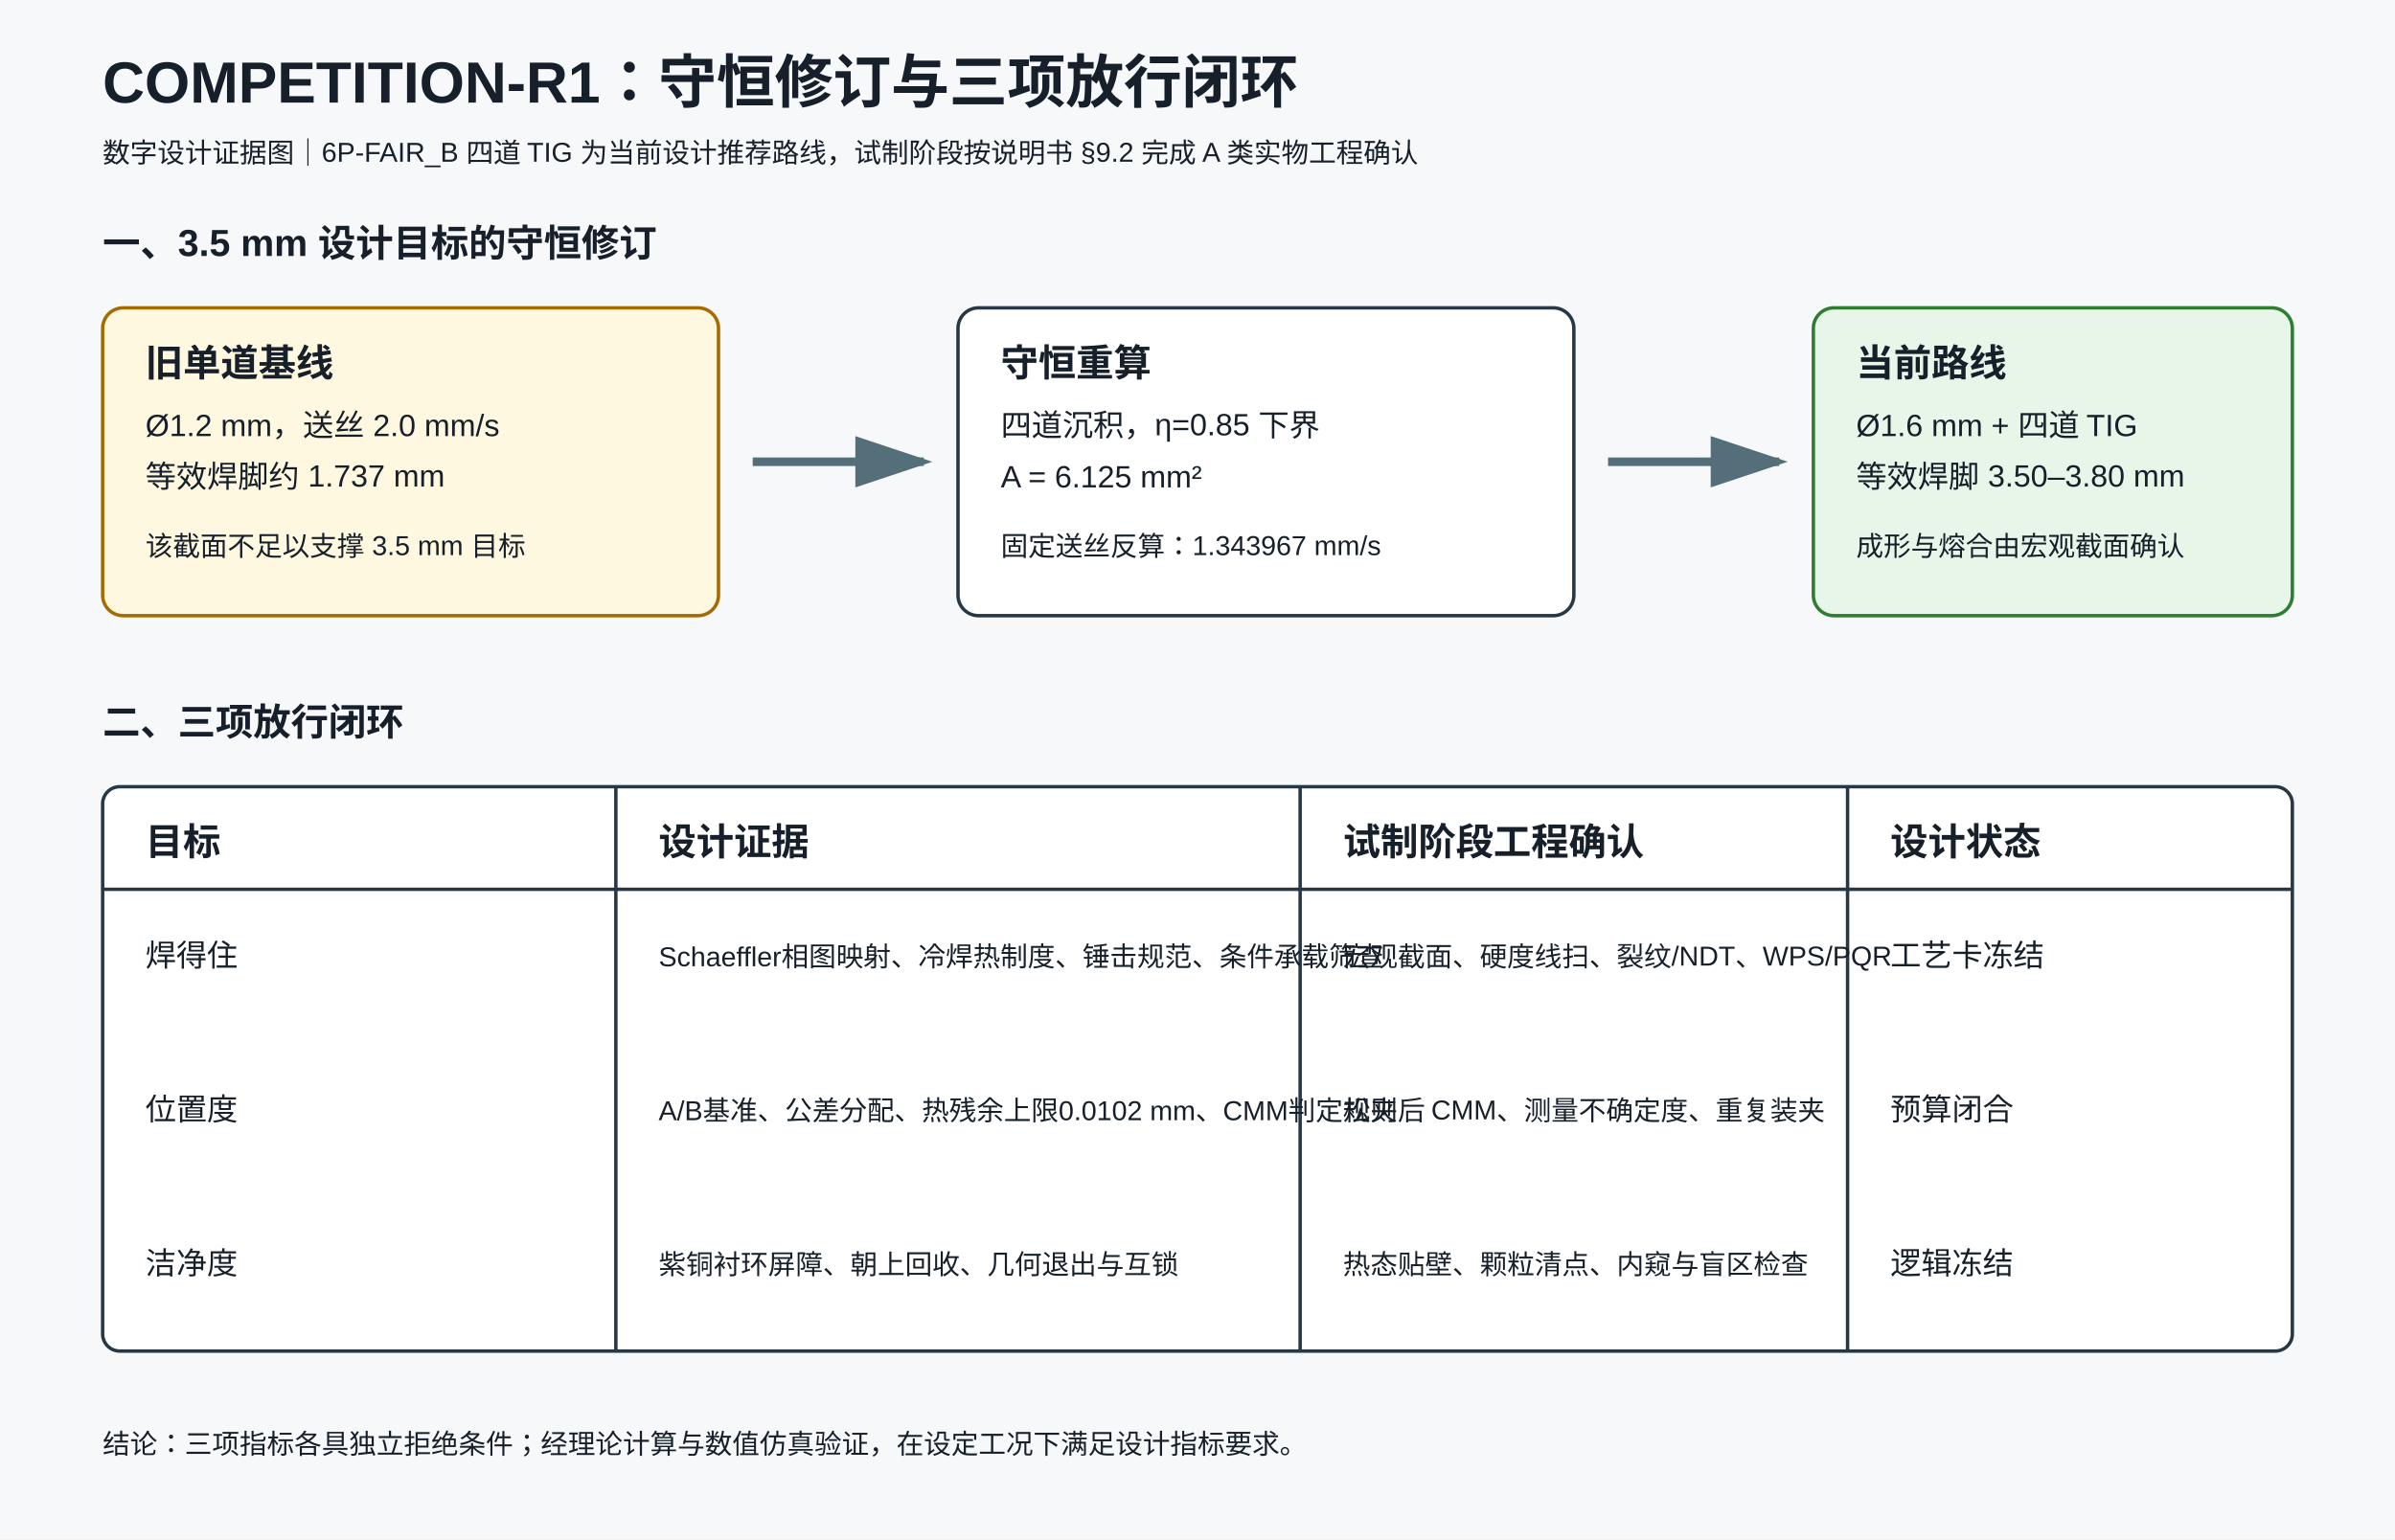
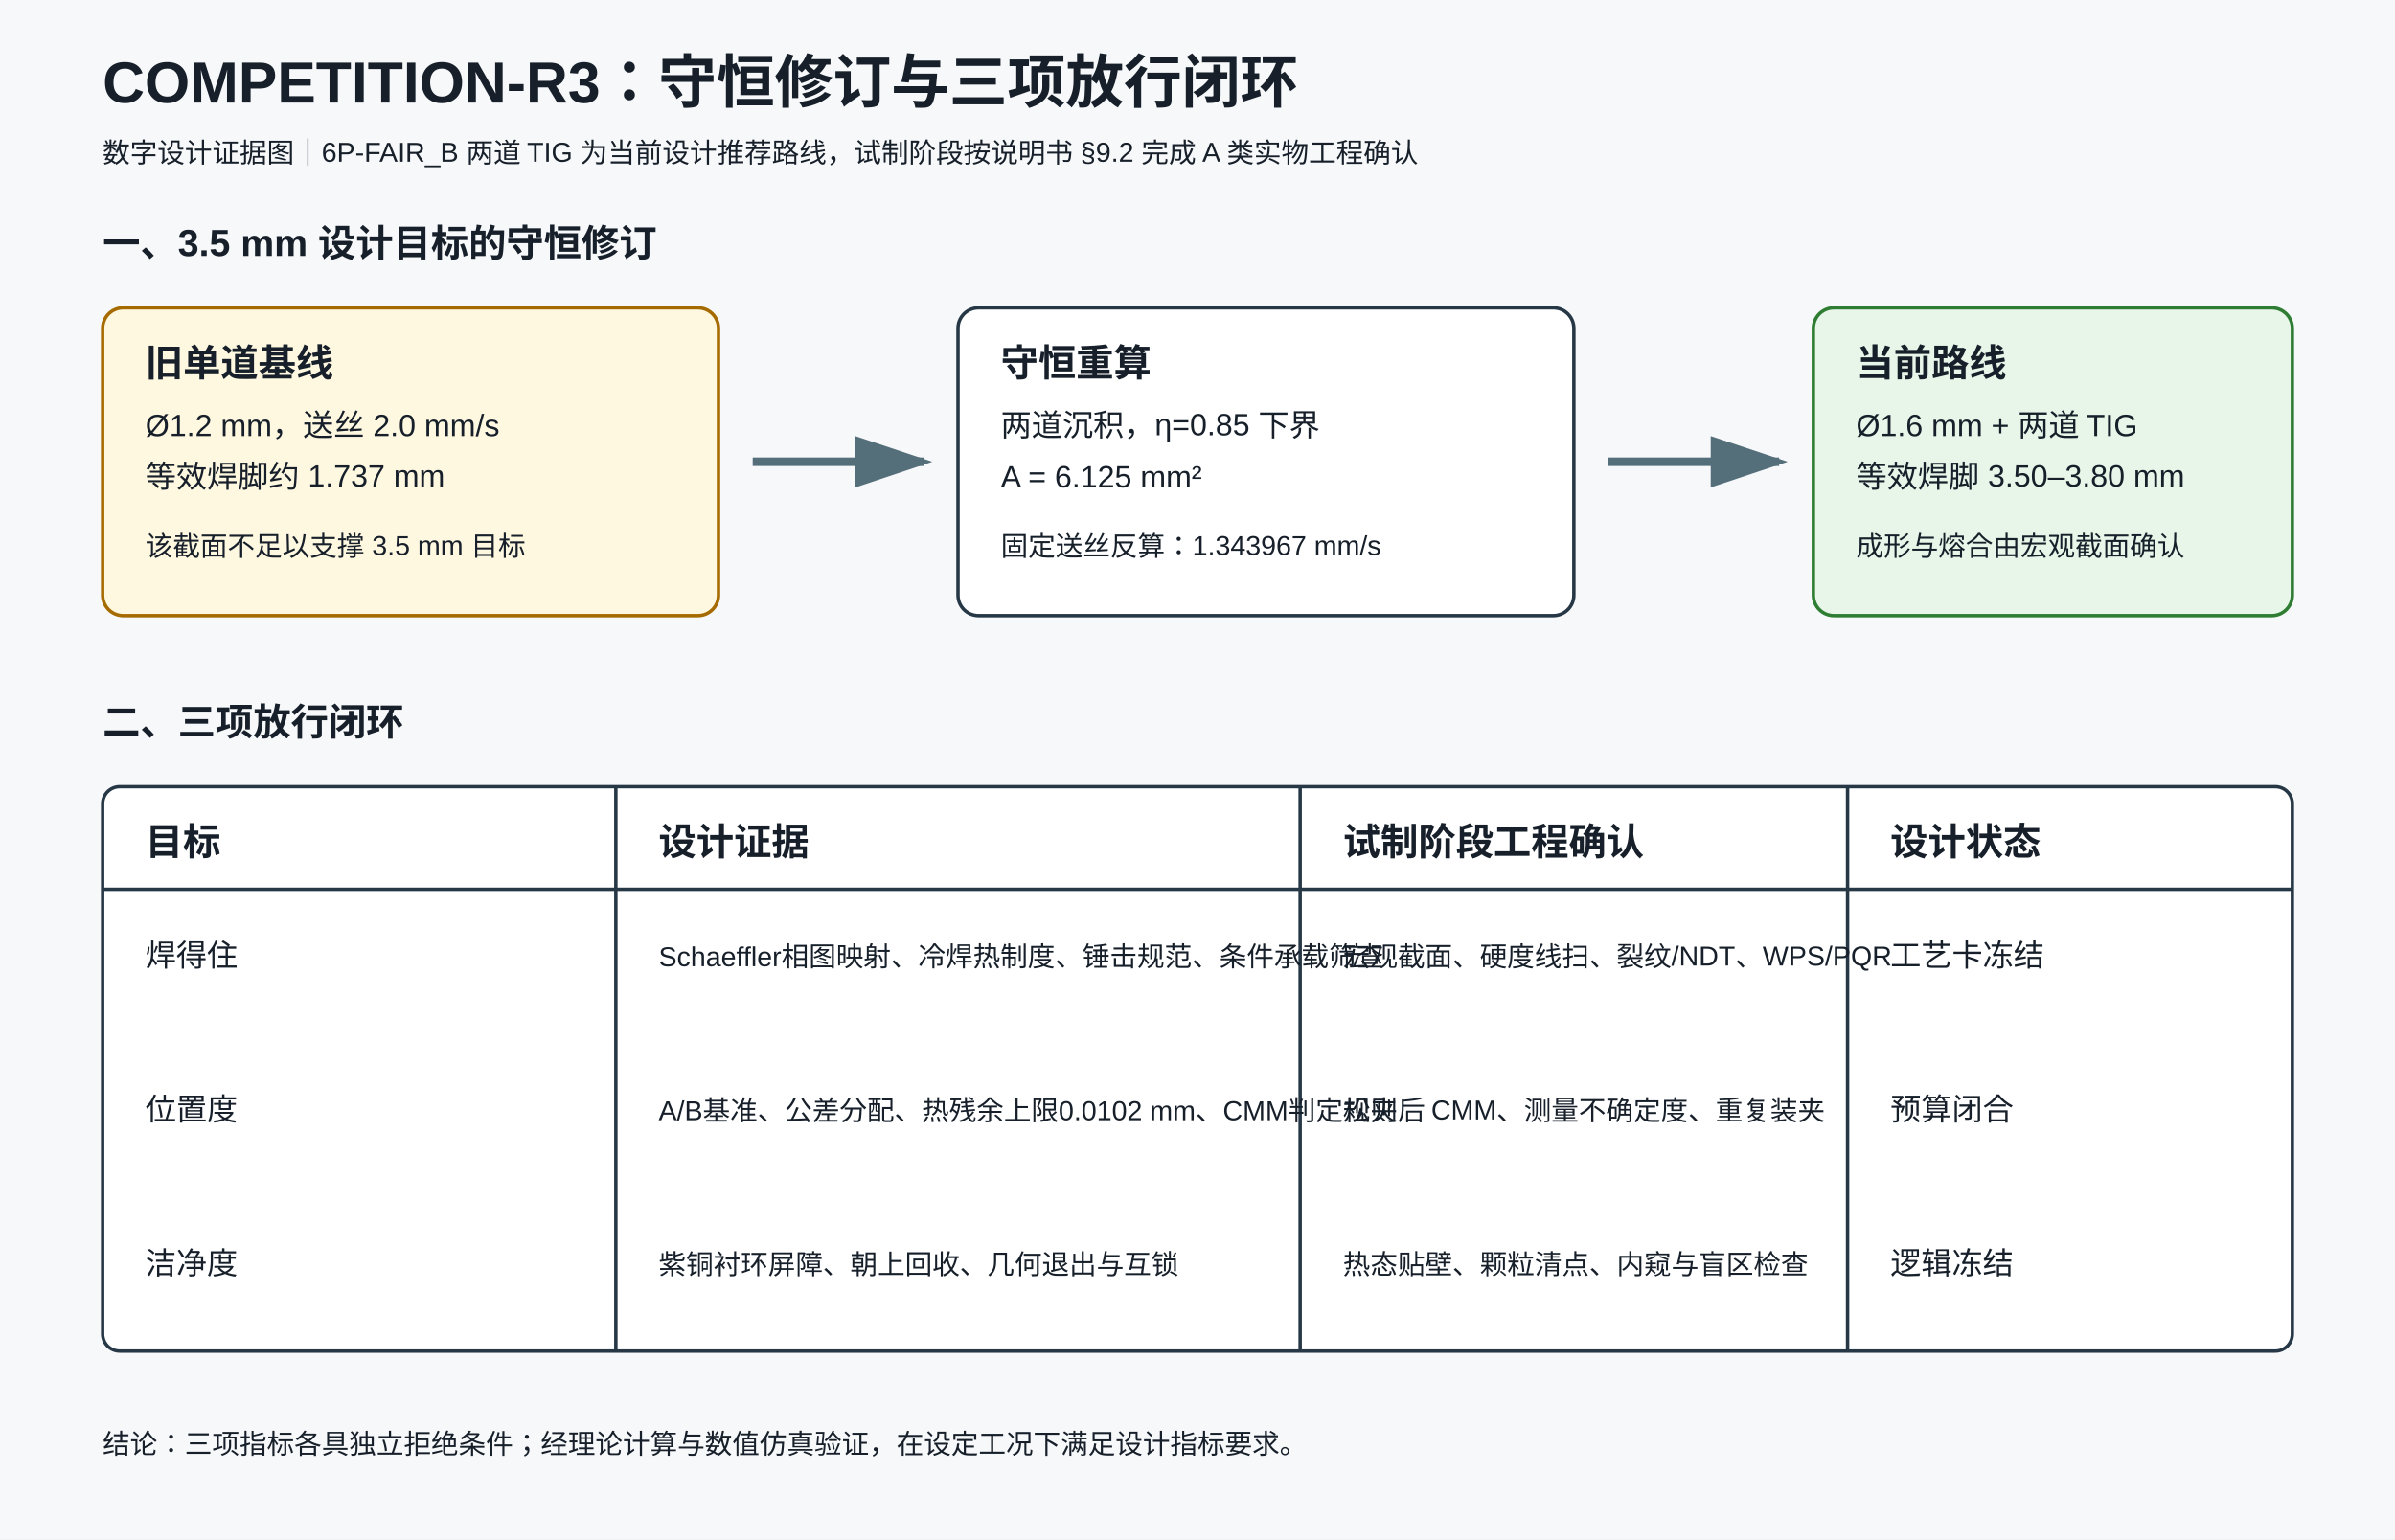
<svg xmlns="http://www.w3.org/2000/svg" width="1400" height="900" viewBox="0 0 1400 900">
  <rect width="1400" height="900" fill="#f7f8fa" />
  <style>text{font-family:'Microsoft YaHei',Arial,sans-serif;fill:#17202a} .title{font-size:34px;font-weight:700}.h{font-size:22px;font-weight:700}.b{font-size:18px}.s{font-size:16px}.box{fill:white;stroke:#263746;stroke-width:2}.good{fill:#e8f5e9;stroke:#2e7d32}.warn{fill:#fff8e1;stroke:#a66b00}</style>
-   <text x="60" y="60" class="title">COMPETITION-R1：守恒修订与三项放行闭环</text>
-   <text x="60" y="95" class="s">数字设计证据图｜6P-FAIR_B 四道 TIG 为当前设计推荐路线，试制阶段按说明书 §9.2 完成 A 类实物工程确认</text>
+   <text x="60" y="60" class="title">COMPETITION-R3：守恒修订与三项放行闭环</text>
+   <text x="60" y="95" class="s">数字设计证据图｜6P-FAIR_B 两道 TIG 为当前设计推荐路线，试制阶段按说明书 §9.2 完成 A 类实物工程确认</text>
  <text x="60" y="150" class="h">一、3.5 mm 设计目标的守恒修订</text>
  <rect x="60" y="180" width="360" height="180" rx="12" class="box warn" />
  <text x="85" y="220" class="h">旧单道基线</text>
  <text x="85" y="255" class="b">Ø1.2 mm，送丝 2.0 mm/s</text>
  <text x="85" y="285" class="b">等效焊脚约 1.737 mm</text>
  <text x="85" y="325" class="s">该截面不足以支撑 3.5 mm 目标</text>
  <path d="M440 270 H540" stroke="#546e7a" stroke-width="5" marker-end="url(#a)" />
  <rect x="560" y="180" width="360" height="180" rx="12" class="box" />
  <text x="585" y="220" class="h">守恒重算</text>
-   <text x="585" y="255" class="b">四道沉积，η=0.85 下界</text>
+   <text x="585" y="255" class="b">两道沉积，η=0.85 下界</text>
  <text x="585" y="285" class="b">A = 6.125 mm²</text>
  <text x="585" y="325" class="s">固定送丝反算：1.343967 mm/s</text>
  <path d="M940 270 H1040" stroke="#546e7a" stroke-width="5" marker-end="url(#a)" />
  <rect x="1060" y="180" width="280" height="180" rx="12" class="box good" />
  <text x="1085" y="220" class="h">当前路线</text>
-   <text x="1085" y="255" class="b">Ø1.6 mm + 四道 TIG</text>
+   <text x="1085" y="255" class="b">Ø1.6 mm + 两道 TIG</text>
  <text x="1085" y="285" class="b">等效焊脚 3.50–3.80 mm</text>
  <text x="1085" y="325" class="s">成形与熔合由宏观截面确认</text>
  <defs>
    <marker id="a" markerWidth="10" markerHeight="10" refX="8" refY="3" orient="auto">
      <path d="M0,0 L0,6 L9,3 z" fill="#546e7a" />
    </marker>
  </defs>
  <text x="60" y="430" class="h">二、三项放行闭环</text>
  <rect x="60" y="460" width="1280" height="330" rx="10" class="box" />
  <line x1="60" y1="520" x2="1340" y2="520" stroke="#263746" stroke-width="2" />
  <line x1="360" y1="460" x2="360" y2="790" stroke="#263746" stroke-width="2" />
  <line x1="760" y1="460" x2="760" y2="790" stroke="#263746" stroke-width="2" />
  <line x1="1080" y1="460" x2="1080" y2="790" stroke="#263746" stroke-width="2" />
  <text x="85" y="500" class="h">目标</text>
  <text x="385" y="500" class="h">设计证据</text>
  <text x="785" y="500" class="h">试制阶段工程确认</text>
  <text x="1105" y="500" class="h">设计状态</text>
  <text x="85" y="565" class="b">焊得住</text>
  <text x="385" y="565" class="s">Schaeffler相图映射、冷焊热制度、锤击规范、条件承载筛查</text>
  <text x="785" y="565" class="s">宏观截面、硬度线扫、裂纹/NDT、WPS/PQR</text>
  <text x="1105" y="565" class="b">工艺卡冻结</text>
  <text x="85" y="655" class="b">位置度</text>
  <text x="385" y="655" class="s">A/B基准、公差分配、热残余上限0.0102 mm、CMM判定规则</text>
  <text x="785" y="655" class="s">松夹后 CMM、测量不确定度、重复装夹</text>
  <text x="1105" y="655" class="b">预算闭合</text>
  <text x="85" y="745" class="b">洁净度</text>
  <text x="385" y="745" class="s">紫铜衬环屏障、朝上回收、几何退出与互锁</text>
  <text x="785" y="745" class="s">热态贴壁、颗粒清点、内窥与盲区检查</text>
  <text x="1105" y="745" class="b">逻辑冻结</text>
  <text x="60" y="850" class="s">结论：三项指标各具独立拒绝条件；经理论计算与数值仿真验证，在设定工况下满足设计指标要求。</text>
</svg>
